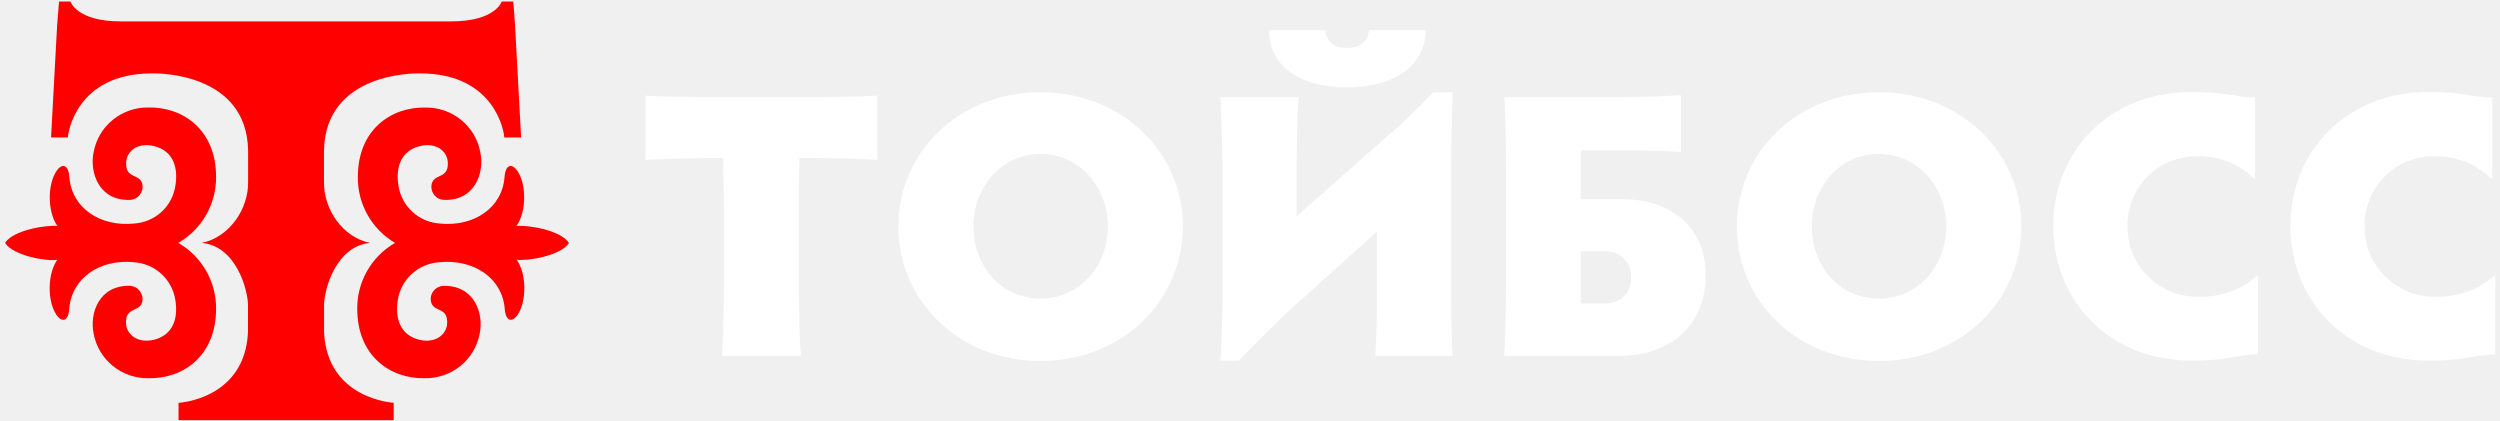
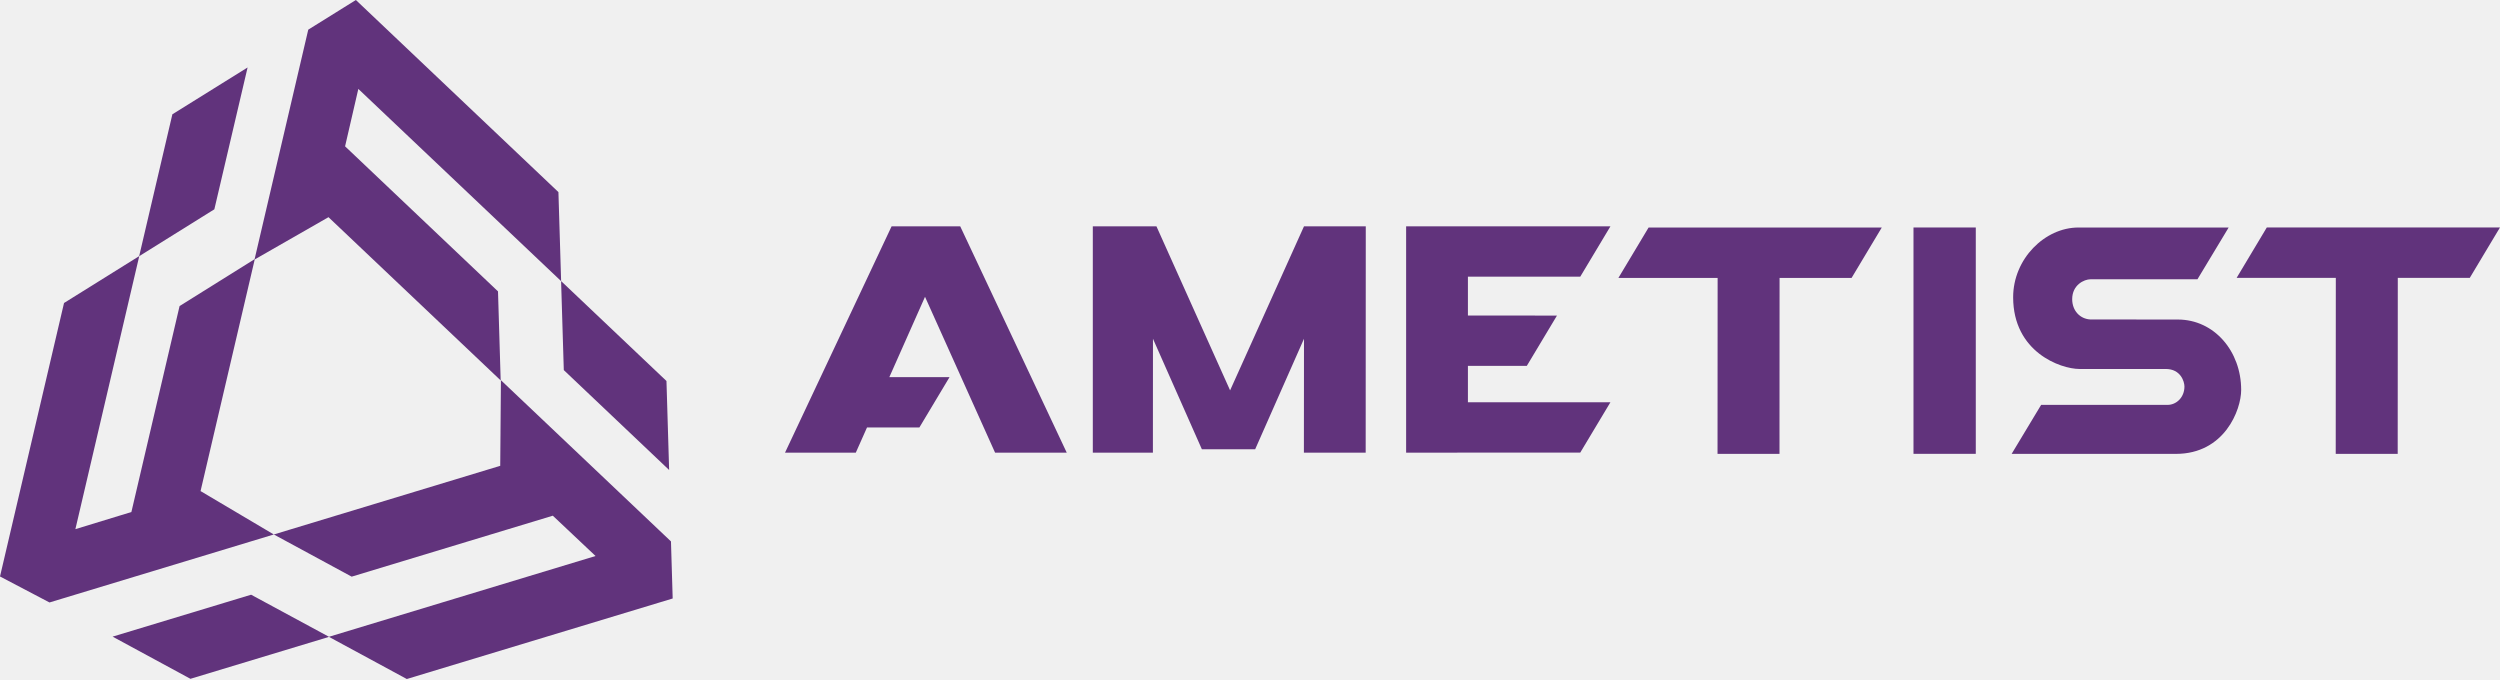
- <svg xmlns="http://www.w3.org/2000/svg" width="416" height="70" viewBox="0 0 416 70" fill="none">
-   <g clip-path="url(#clip0_15_4788)">
-     <path fill-rule="evenodd" clip-rule="evenodd" d="M48.871 69.919H65.51V67.021C65.51 67.021 54.448 66.468 53.921 55.258V50.7C53.982 48.014 55.949 40.93 61.606 40.417C57.044 39.541 53.789 34.802 53.911 30.133C53.911 30.133 53.911 28.986 53.911 25.021C54.174 12.101 68.897 12.212 69.647 12.212H69.911C82.585 12.212 83.913 22.274 83.913 22.878H86.712L85.698 4.112L85.414 0.258H83.487C83.487 0.258 82.473 3.558 75.072 3.558H20.156C12.745 3.588 11.731 0.258 11.731 0.258H9.824L9.51 4.132L8.496 22.878H11.295C11.295 22.244 12.633 12.212 25.287 12.212H25.571C26.311 12.212 41.033 12.101 41.287 25.021C41.287 28.986 41.287 30.133 41.287 30.133C41.398 34.802 38.134 39.501 33.571 40.417C39.219 40.93 41.196 48.014 41.267 50.7V55.258C40.75 66.468 29.708 67.031 29.708 67.031V69.919H48.871Z" fill="#FF0000" />
-     <path fill-rule="evenodd" clip-rule="evenodd" d="M94.661 40.417C93.261 38.223 87.563 37.398 85.941 37.609C87.37 35.597 87.532 32.095 86.762 29.821C85.849 27.175 84.156 26.742 83.953 29.459C83.578 34.571 78.883 37.77 73.185 37.197C71.502 37.086 69.906 36.411 68.659 35.283C67.412 34.156 66.588 32.642 66.321 30.988C65.814 28.07 66.554 25.122 69.88 24.307C72.587 23.653 74.402 25.142 74.513 26.984C74.686 29.861 72.202 28.805 71.827 30.646C71.764 30.952 71.767 31.268 71.838 31.572C71.908 31.877 72.044 32.162 72.235 32.41C72.426 32.658 72.669 32.863 72.946 33.01C73.224 33.157 73.53 33.243 73.844 33.262C79.117 33.454 80.628 28.624 79.928 25.354C79.546 23.238 78.418 21.327 76.746 19.961C75.074 18.595 72.968 17.863 70.802 17.897C65.043 17.767 59.548 21.62 59.548 29.419C59.512 31.63 60.066 33.811 61.152 35.742C62.238 37.673 63.818 39.286 65.733 40.417C63.798 41.533 62.196 43.14 61.092 45.072C59.987 47.005 59.419 49.194 59.446 51.415C59.446 59.213 64.942 63.067 70.701 62.936C72.866 62.97 74.973 62.239 76.645 60.873C78.316 59.507 79.444 57.595 79.826 55.48C80.506 52.21 78.995 47.43 73.743 47.571C73.429 47.59 73.123 47.674 72.845 47.82C72.567 47.966 72.323 48.169 72.132 48.416C71.939 48.663 71.803 48.948 71.731 49.252C71.659 49.556 71.654 49.871 71.715 50.177C72.09 52.039 74.574 50.962 74.402 53.86C74.29 55.681 72.475 57.181 69.768 56.537C66.443 55.712 65.713 52.753 66.209 49.845C66.478 48.193 67.303 46.679 68.55 45.552C69.796 44.425 71.391 43.75 73.074 43.637C78.843 43.063 83.578 46.263 83.984 51.375C84.186 54.092 85.88 53.659 86.792 51.013C87.563 48.738 87.401 45.217 85.971 43.214C87.563 43.486 93.292 42.62 94.691 40.417" fill="#FF0000" />
-     <path fill-rule="evenodd" clip-rule="evenodd" d="M0.84 40.416C2.239 38.222 7.937 37.397 9.55 37.609C8.14 35.596 7.958 32.094 8.749 29.82C9.661 27.174 11.344 26.741 11.537 29.458C11.922 34.57 16.607 37.77 22.315 37.196C23.999 37.09 25.596 36.417 26.843 35.288C28.089 34.159 28.91 32.642 29.169 30.988C29.686 28.07 28.946 25.111 25.621 24.306C22.913 23.652 21.098 25.142 20.997 26.983C20.815 29.861 23.289 28.804 23.684 30.646C23.745 30.952 23.74 31.268 23.668 31.572C23.596 31.877 23.46 32.162 23.268 32.41C23.076 32.658 22.833 32.862 22.555 33.009C22.277 33.156 21.971 33.242 21.656 33.262C16.394 33.453 14.893 28.623 15.572 25.353C15.953 23.236 17.079 21.322 18.751 19.954C20.423 18.586 22.531 17.853 24.698 17.887C30.467 17.766 35.953 21.62 35.953 29.418C35.978 31.639 35.409 33.827 34.305 35.759C33.2 37.691 31.6 39.298 29.666 40.416C31.601 41.533 33.203 43.14 34.307 45.072C35.412 47.004 35.98 49.193 35.953 51.414C35.953 59.212 30.467 63.066 24.698 62.935C22.533 62.969 20.426 62.238 18.754 60.872C17.083 59.506 15.955 57.595 15.572 55.479C14.903 52.209 16.394 47.429 21.656 47.56C21.969 47.583 22.274 47.672 22.55 47.819C22.827 47.967 23.068 48.171 23.26 48.418C23.451 48.665 23.588 48.95 23.661 49.252C23.734 49.555 23.742 49.87 23.684 50.176C23.278 52.028 20.804 50.961 20.967 53.859C21.088 55.681 22.903 57.18 25.621 56.536C28.936 55.711 29.677 52.753 29.159 49.844C28.894 48.192 28.072 46.678 26.827 45.55C25.581 44.422 23.987 43.748 22.305 43.636C16.647 43.062 11.912 46.252 11.527 51.374C11.334 54.101 9.651 53.658 8.728 51.012C7.948 48.738 8.12 45.216 9.539 43.224C7.937 43.525 2.239 42.62 0.84 40.416Z" fill="#FF0000" />
-     <path d="M134.456 16.166C138.826 16.166 144.089 16.045 145.995 15.914V26.61C144.089 26.47 138.826 26.288 134.456 26.288H132.996C132.935 28.623 132.935 31.702 132.935 34.338V47.993C132.935 52.269 133.067 57.3 133.26 59.252H120.139C120.271 57.3 120.454 52.269 120.454 47.993V34.348C120.454 31.702 120.393 28.623 120.271 26.298H118.801C114.492 26.298 109.3 26.48 107.404 26.62V15.914C109.3 16.045 114.502 16.166 118.801 16.166H134.456Z" fill="white" />
-     <path d="M173.14 15.352C186.757 15.352 196.834 25.354 196.834 37.69C196.834 50.026 186.757 60.058 173.14 60.058C159.521 60.058 149.494 50.067 149.494 37.69C149.494 25.313 159.572 15.352 173.14 15.352ZM173.14 49.694C179.527 49.694 184.354 44.341 184.354 37.69C184.354 31.039 179.527 25.615 173.14 25.615C166.751 25.615 161.986 30.968 161.986 37.69C161.986 44.411 166.731 49.694 173.14 49.694Z" fill="white" />
-     <path d="M229.119 38.555L214.924 51.324C212.59 53.407 208.92 57.12 206.121 60.008H203.08C203.334 56.355 203.394 52.451 203.394 49.815V27.426C203.394 23.985 203.202 18.944 203.08 16.176H216.069C215.887 18.823 215.765 23.844 215.765 27.426V35.979L231.146 22.395C233.549 20.383 235.395 18.511 238.487 15.351H241.732C241.599 18.742 241.468 24.025 241.468 27.859V50.127C241.468 53.467 241.599 57.492 241.732 59.253H228.854C228.977 57.492 229.119 53.467 229.119 50.197V38.555ZM224.098 7.986C226.391 7.986 227.78 6.678 227.78 5.027H237.219C237.219 10.572 232.474 14.536 224.098 14.536C215.725 14.536 211.162 10.572 211.162 5.027H220.561C220.561 6.678 221.878 7.986 224.098 7.986Z" fill="white" />
-     <path d="M265.835 16.165C271.846 16.165 273.692 16.165 279.705 15.854V25.282C274.321 24.97 271.592 24.97 265.51 25.03H263.045V33.151H270.011C278.508 33.151 283.841 38.303 283.841 45.658C283.841 53.708 278.508 59.252 269.119 59.252H250.27C250.472 57.3 250.594 52.269 250.594 47.992V27.486C250.594 23.833 250.523 20.13 250.341 16.165H265.835ZM263.045 50.508H266.847C270.204 50.508 271.41 48.304 271.41 46.232C271.447 45.633 271.351 45.034 271.133 44.475C270.915 43.916 270.578 43.41 270.145 42.992C269.712 42.574 269.194 42.254 268.625 42.052C268.056 41.85 267.45 41.773 266.847 41.824H263.045V50.508Z" fill="white" />
-     <path d="M312.639 15.352C326.316 15.352 336.355 25.354 336.355 37.69C336.355 50.026 326.316 60.058 312.639 60.058C298.96 60.058 289.014 50.067 289.014 37.69C289.014 25.313 299.082 15.352 312.639 15.352ZM312.639 49.694C319.046 49.694 323.862 44.341 323.862 37.69C323.862 31.039 319.046 25.615 312.639 25.615C306.23 25.615 301.485 30.968 301.485 37.69C301.485 44.411 306.241 49.694 312.639 49.694Z" fill="white" />
-     <path d="M365.86 49.382C369.512 49.487 373.06 48.177 375.755 45.73V58.931C372.156 59.123 370.554 60.008 364.723 60.008C350.904 60.008 341.656 50.006 341.656 37.619C341.656 25.233 350.904 15.291 364.723 15.291C370.494 15.291 372.075 16.237 375.248 16.237V29.871C374.008 28.626 372.527 27.64 370.895 26.973C369.263 26.306 367.513 25.97 365.748 25.987C364.201 25.96 362.664 26.242 361.229 26.817C359.794 27.392 358.489 28.247 357.395 29.333C356.3 30.418 355.437 31.712 354.857 33.135C354.276 34.559 353.99 36.084 354.016 37.619C353.991 39.17 354.282 40.71 354.868 42.147C355.454 43.585 356.326 44.891 357.43 45.988C358.534 47.085 359.85 47.95 361.297 48.534C362.746 49.117 364.297 49.405 365.86 49.382Z" fill="white" />
-     <path d="M405.323 49.382C408.971 49.489 412.518 48.178 415.209 45.73V58.931C411.598 59.123 410.017 60.008 404.177 60.008C390.367 60.008 381.119 50.006 381.119 37.619C381.119 25.233 390.367 15.291 404.177 15.291C409.946 15.291 411.527 16.237 414.712 16.237V29.871C413.466 28.626 411.982 27.641 410.348 26.974C408.712 26.306 406.958 25.971 405.191 25.987C403.645 25.962 402.108 26.245 400.675 26.82C399.242 27.395 397.938 28.251 396.845 29.337C395.75 30.422 394.889 31.715 394.309 33.138C393.73 34.56 393.444 36.085 393.47 37.619C393.447 39.17 393.737 40.71 394.325 42.148C394.912 43.586 395.784 44.891 396.89 45.988C397.995 47.085 399.311 47.951 400.76 48.534C402.209 49.117 403.759 49.405 405.323 49.382Z" fill="white" />
-   </g>
-   <defs>
-     <clipPath id="clip0_15_4788">
-       <rect width="414.733" height="69.899" fill="white" transform="translate(0.839844 0.0507812)" />
-     </clipPath>
-   </defs>
+ <svg xmlns="http://www.w3.org/2000/svg" width="162" height="44" viewBox="0 0 162 44" fill="none">
+   <path fill-rule="evenodd" clip-rule="evenodd" d="M21.318 41.27L26.361 44L43.59 38.782L43.479 35.084L32.46 24.638L32.415 30.185L17.743 34.634L22.788 37.367L35.822 33.417L38.592 36.029L21.317 41.264L16.272 38.537L7.296 41.254L12.34 43.987L21.318 41.27ZM36.361 18.215L36.186 12.448L23.061 0L19.975 1.922L16.498 16.795L11.637 19.832L8.514 33.179L4.885 34.289L9.023 16.598L13.89 13.563L16.044 4.372L11.17 7.406L9.018 16.598L4.149 19.634L0 37.356L3.207 39.04L17.743 34.634L12.996 31.822L16.506 16.811L21.286 14.073L32.444 24.651L32.271 18.882L22.361 9.482L23.22 5.762L36.359 18.216L36.534 23.982L43.36 30.456L43.187 24.688L36.361 18.215Z" fill="#61337C" />
+   <path d="M141.122 20.706L135.447 20.701C134.785 20.662 134.278 20.136 134.278 19.384C134.278 18.47 135.04 18.096 135.48 18.096H142.396L144.417 14.743H134.68C132.511 14.743 130.452 16.767 130.452 19.261C130.452 22.81 133.519 23.91 134.756 23.91H140.344C141.308 23.91 141.552 24.728 141.552 25.046C141.552 25.742 141.038 26.237 140.454 26.237H132.265L130.354 29.411H141.003C144.143 29.411 145.228 26.567 145.228 25.267C145.228 22.768 143.491 20.706 141.122 20.706Z" fill="#61337C" />
+   <path d="M81.335 29.112H77.881L74.712 21.951L74.708 29.332H70.814V14.665H74.937L79.71 25.296L84.499 14.665H88.502L88.496 29.332H84.492L84.499 21.951L81.335 29.112Z" fill="#61337C" />
+   <path d="M64.481 29.332H69.125L62.222 14.665H57.776L50.869 29.332H55.456L56.182 27.7C56.976 27.7 57.638 27.698 59.577 27.698L61.531 24.437H57.63L59.941 19.233L64.481 29.332Z" fill="#61337C" />
+   <path d="M161.999 14.739H146.889L144.934 18.005H151.361L151.355 29.409H155.371L155.377 18.005H160.042L161.999 14.739Z" fill="#61337C" />
+   <path d="M121.94 14.742H106.83L104.873 18.008H111.302L111.296 29.412H115.311L115.316 18.008H119.983L121.94 14.742Z" fill="#61337C" />
+   <path d="M91.117 29.332C95.869 29.332 97.648 29.327 102.401 29.327L104.355 26.067H95.121V23.71H98.936L100.891 20.45L95.121 20.445V17.928H102.401L104.355 14.668H91.117V29.332Z" fill="#61337C" />
+   <path d="M128.031 14.741H123.994V29.408H128.031V14.741Z" fill="#61337C" />
</svg>
